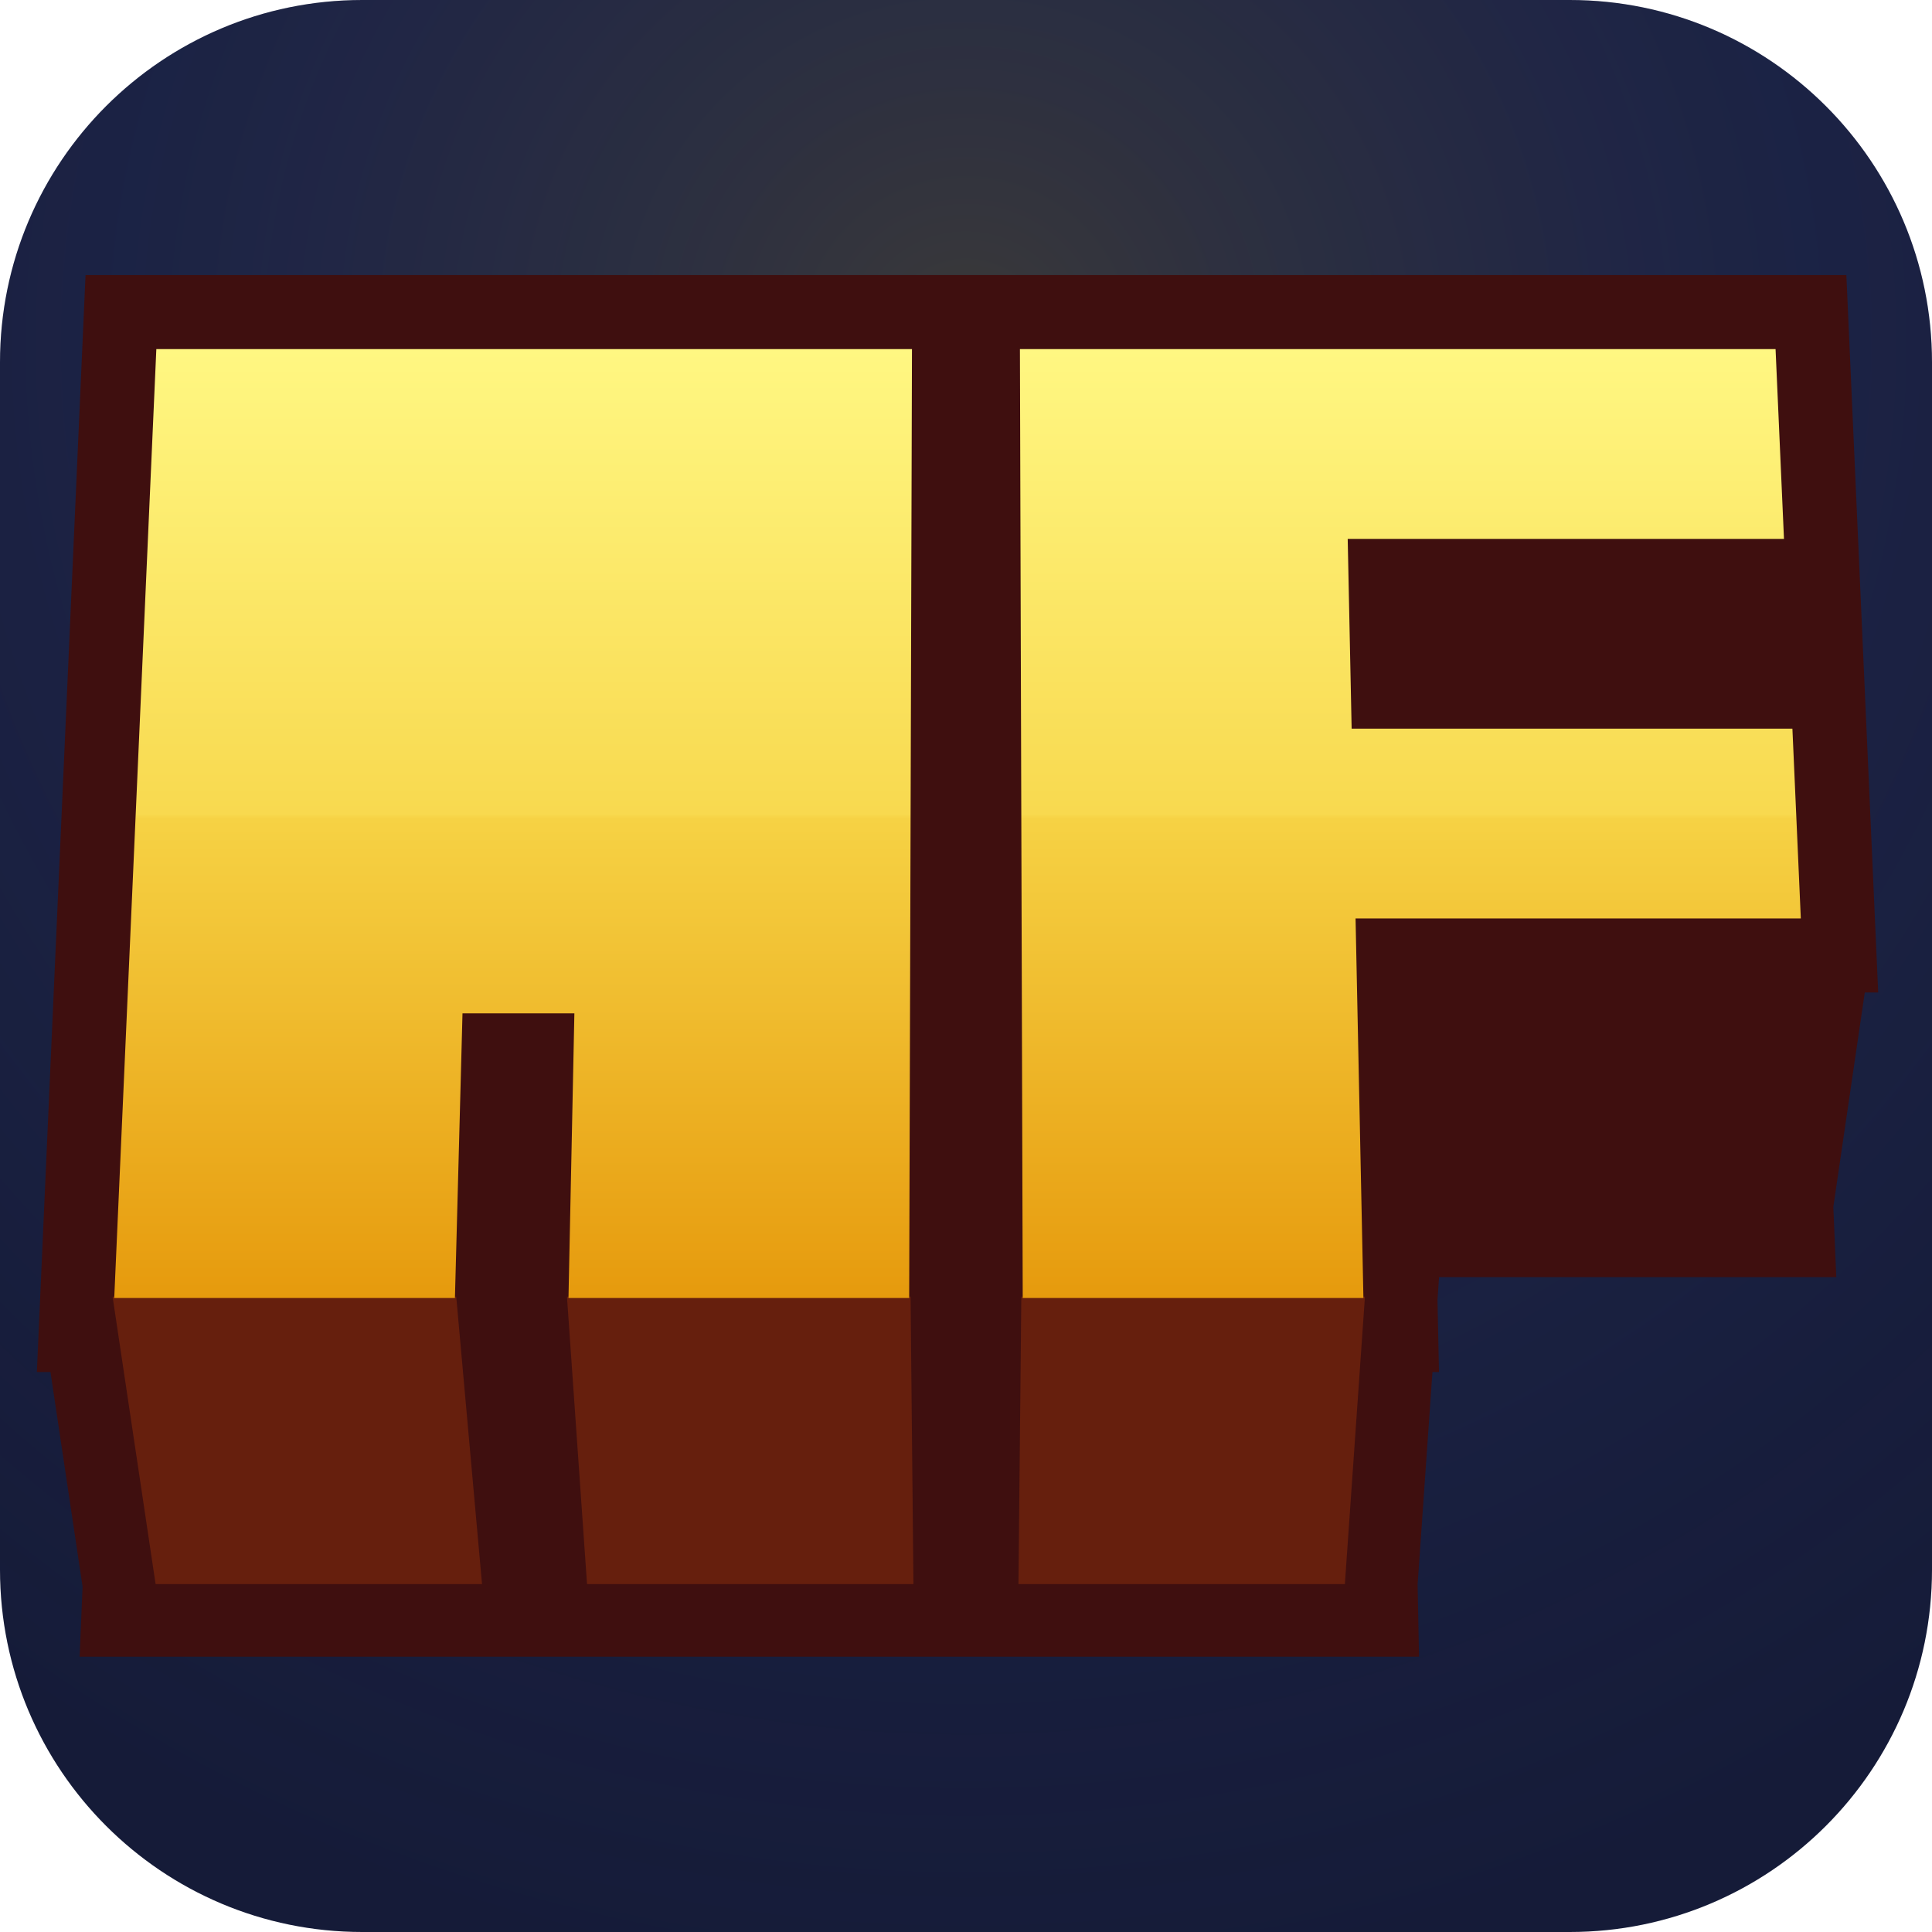
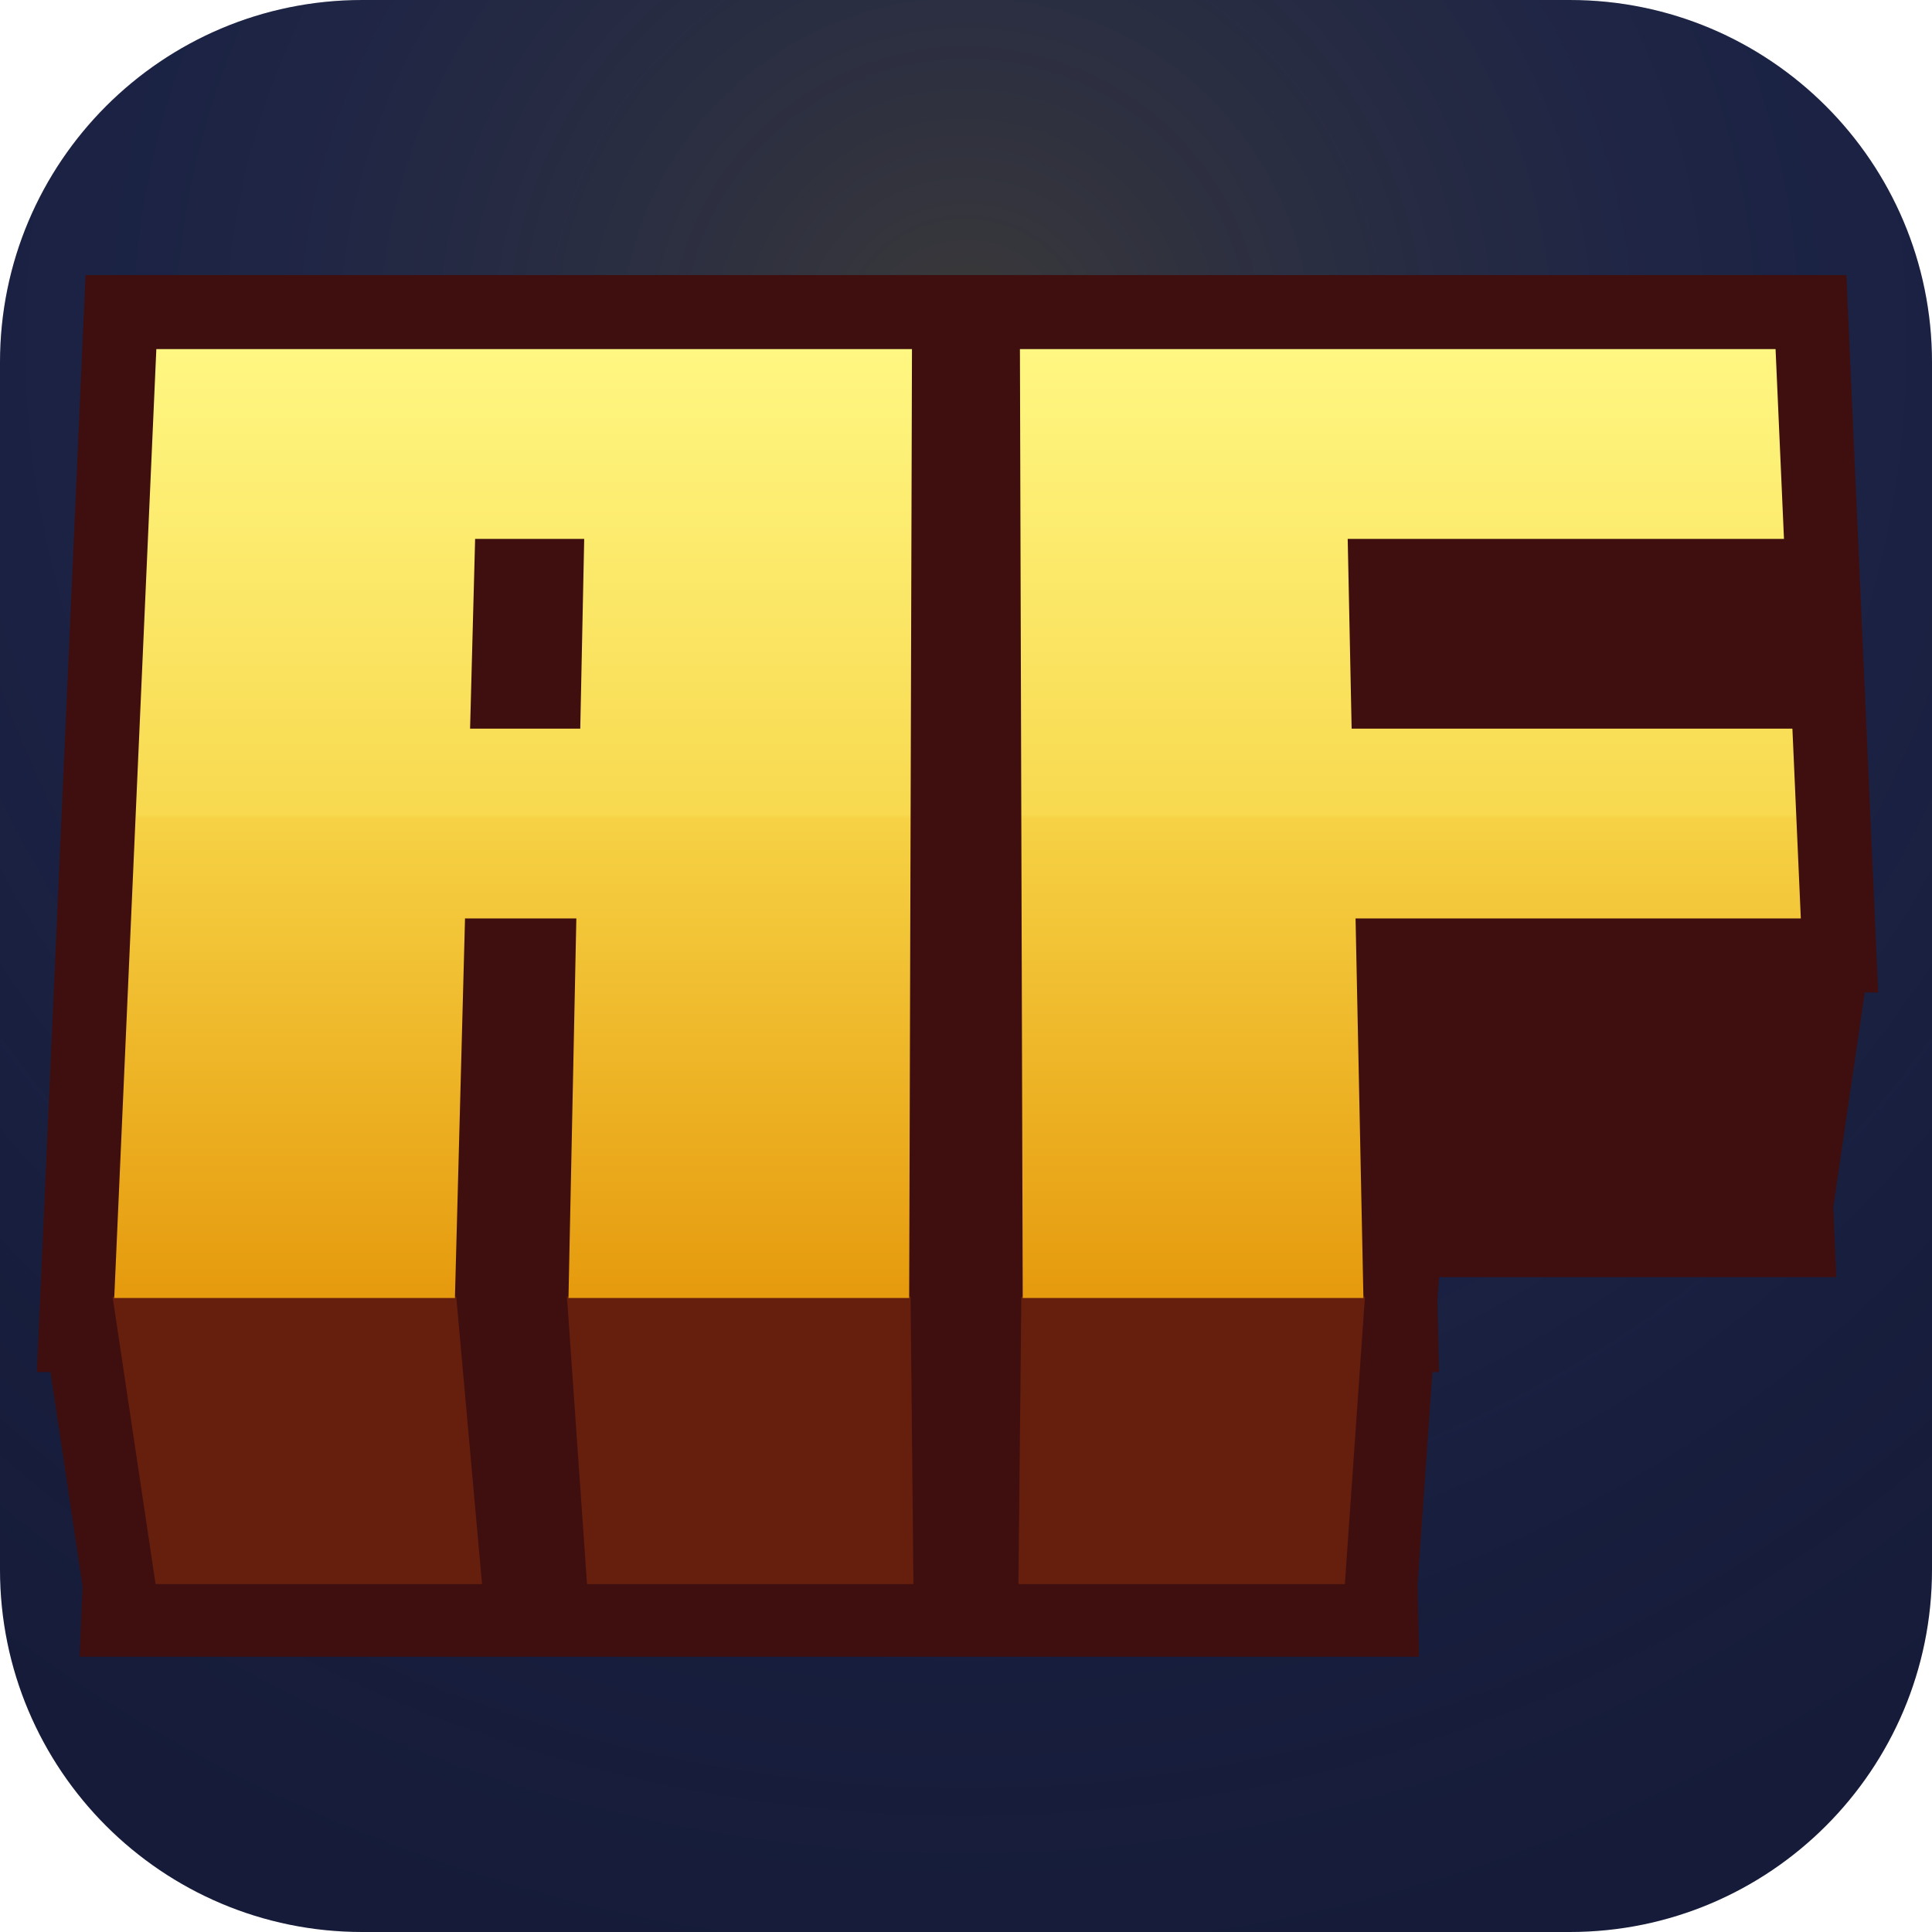
<svg xmlns="http://www.w3.org/2000/svg" width="64" height="64" viewBox="0 0 64 64">
  <defs>
    <clipPath id="airfields-favicon-afclip">
      <rect width="64" height="64" rx="12" />
    </clipPath>
    <radialGradient id="airfields-favicon-afglow" cx="0.5" cy="0.18" r="0.85">
      <stop offset="0" stop-color="#FFD93D" stop-opacity="0.16" />
      <stop offset="0.5" stop-color="#6B7BD6" stop-opacity="0.08" />
      <stop offset="1" stop-color="#6B7BD6" stop-opacity="0" />
    </radialGradient>
  </defs>
  <g clip-path="url(#airfields-favicon-afclip)">
    <rect width="64" height="64" fill="#151B38" />
    <rect width="64" height="64" fill="url(#airfields-favicon-afglow)" />
  </g>
  <g transform="translate(1.28 9.06) scale(0.05239)">
    <defs>
      <linearGradient id="airfields-favicon-aficon-face" x1="0" y1="0" x2="0" y2="600" gradientUnits="userSpaceOnUse">
        <stop offset="0" stop-color="#FFF782" />
        <stop offset="0.49" stop-color="#F8D94F" />
        <stop offset="0.495" stop-color="#F6D244" />
        <stop offset="1" stop-color="#E69A0D" />
      </linearGradient>
    </defs>
    <g transform="translate(74.42 47.8)">
-       <path d="M0 0L477.79 0L476.02 600L260.6 600L264.33 420L193.59 420L188.8 600L-26.62 600ZM25.6 180L479.5 180L477.81 780L273.17 780L276.71 600L209.5 600L204.95 780L0.31 780ZM546.05 0L1023.84 0L1039.81 360L758.27 360L763.24 600L547.82 600ZM544.34 180L998.24 180L1013.42 540L745.95 540L750.67 780L546.03 780ZM0 0L477.79 0L479.5 180L25.6 180ZM479.5 180L477.81 780L476.02 600L477.79 0ZM477.81 780L273.17 780L260.6 600L476.02 600ZM260.6 600L264.33 420L276.71 600L273.17 780ZM276.71 600L209.5 600L193.59 420L264.33 420ZM209.5 600L204.95 780L188.8 600L193.59 420ZM204.95 780L0.31 780L-26.62 600L188.8 600ZM-26.62 600L0 0L25.6 180L0.31 780ZM546.05 0L1023.84 0L998.24 180L544.34 180ZM1023.84 0L1039.81 360L1013.42 540L998.24 180ZM1013.42 540L745.95 540L758.27 360L1039.81 360ZM758.27 360L763.24 600L750.67 780L745.95 540ZM750.67 780L546.03 780L547.82 600L763.24 600ZM546.03 780L544.34 180L546.05 0L547.82 600Z" fill="#3F0F0F" stroke="#3F0F0F" stroke-width="93.6" stroke-linejoin="miter" stroke-miterlimit="1.5" />
+       <path d="M0 0L477.79 0L476.02 600L260.6 600L265.57 360L195.18 360L188.8 600L-26.62 600ZM25.6 180L479.5 180L477.81 780L273.17 780L277.89 540L211.02 540L204.95 780L0.31 780ZM546.05 0L1023.84 0L1039.81 360L758.27 360L763.24 600L547.82 600ZM544.34 180L998.24 180L1013.42 540L745.95 540L750.67 780L546.03 780ZM0 0L477.79 0L479.5 180L25.6 180ZM479.5 180L477.81 780L476.02 600L477.79 0ZM477.81 780L273.17 780L260.6 600L476.02 600ZM260.6 600L265.57 360L277.89 540L273.17 780ZM277.89 540L211.02 540L195.18 360L265.57 360ZM211.02 540L204.95 780L188.8 600L195.18 360ZM204.95 780L0.31 780L-26.62 600L188.8 600ZM-26.62 600L0 0L25.6 180L0.31 780ZM546.05 0L1023.84 0L998.24 180L544.34 180ZM1023.84 0L1039.81 360L1013.42 540L998.24 180ZM1013.42 540L745.95 540L758.27 360L1039.81 360ZM758.27 360L763.24 600L750.67 780L745.95 540ZM750.67 780L546.03 780L547.82 600L763.24 600ZM546.03 780L544.34 180L546.05 0L547.82 600Z" fill="#3F0F0F" stroke="#3F0F0F" stroke-width="93.6" stroke-linejoin="miter" stroke-miterlimit="1.5" />
      <path d="M476.02 600L260.6 600L273.17 780L477.81 780ZM188.8 600L-26.62 600L0.31 780L204.95 780ZM763.24 600L547.82 600L546.03 780L750.67 780Z" fill="#661F0D" stroke="#661F0D" stroke-width="1.8" />
-       <path d="M0 0L477.79 0L476.02 600L260.6 600L264.33 420L193.59 420L188.8 600L-26.62 600ZM546.05 0L1023.84 0L1029.16 120L753.3 120L755.79 240L1034.49 240L1039.81 360L758.27 360L763.24 600L547.82 600Z" fill="url(#airfields-favicon-aficon-face)" fill-rule="evenodd" />
+       <path d="M0 0L477.79 0L476.02 600L260.6 600L265.57 360L195.18 360L188.8 600L-26.62 600ZM198.38 240L268.05 240L270.54 120L201.57 120ZM546.05 0L1023.84 0L1029.16 120L753.3 120L755.79 240L1034.49 240L1039.81 360L758.27 360L763.24 600L547.82 600Z" fill="url(#airfields-favicon-aficon-face)" fill-rule="evenodd" />
    </g>
  </g>
</svg>
